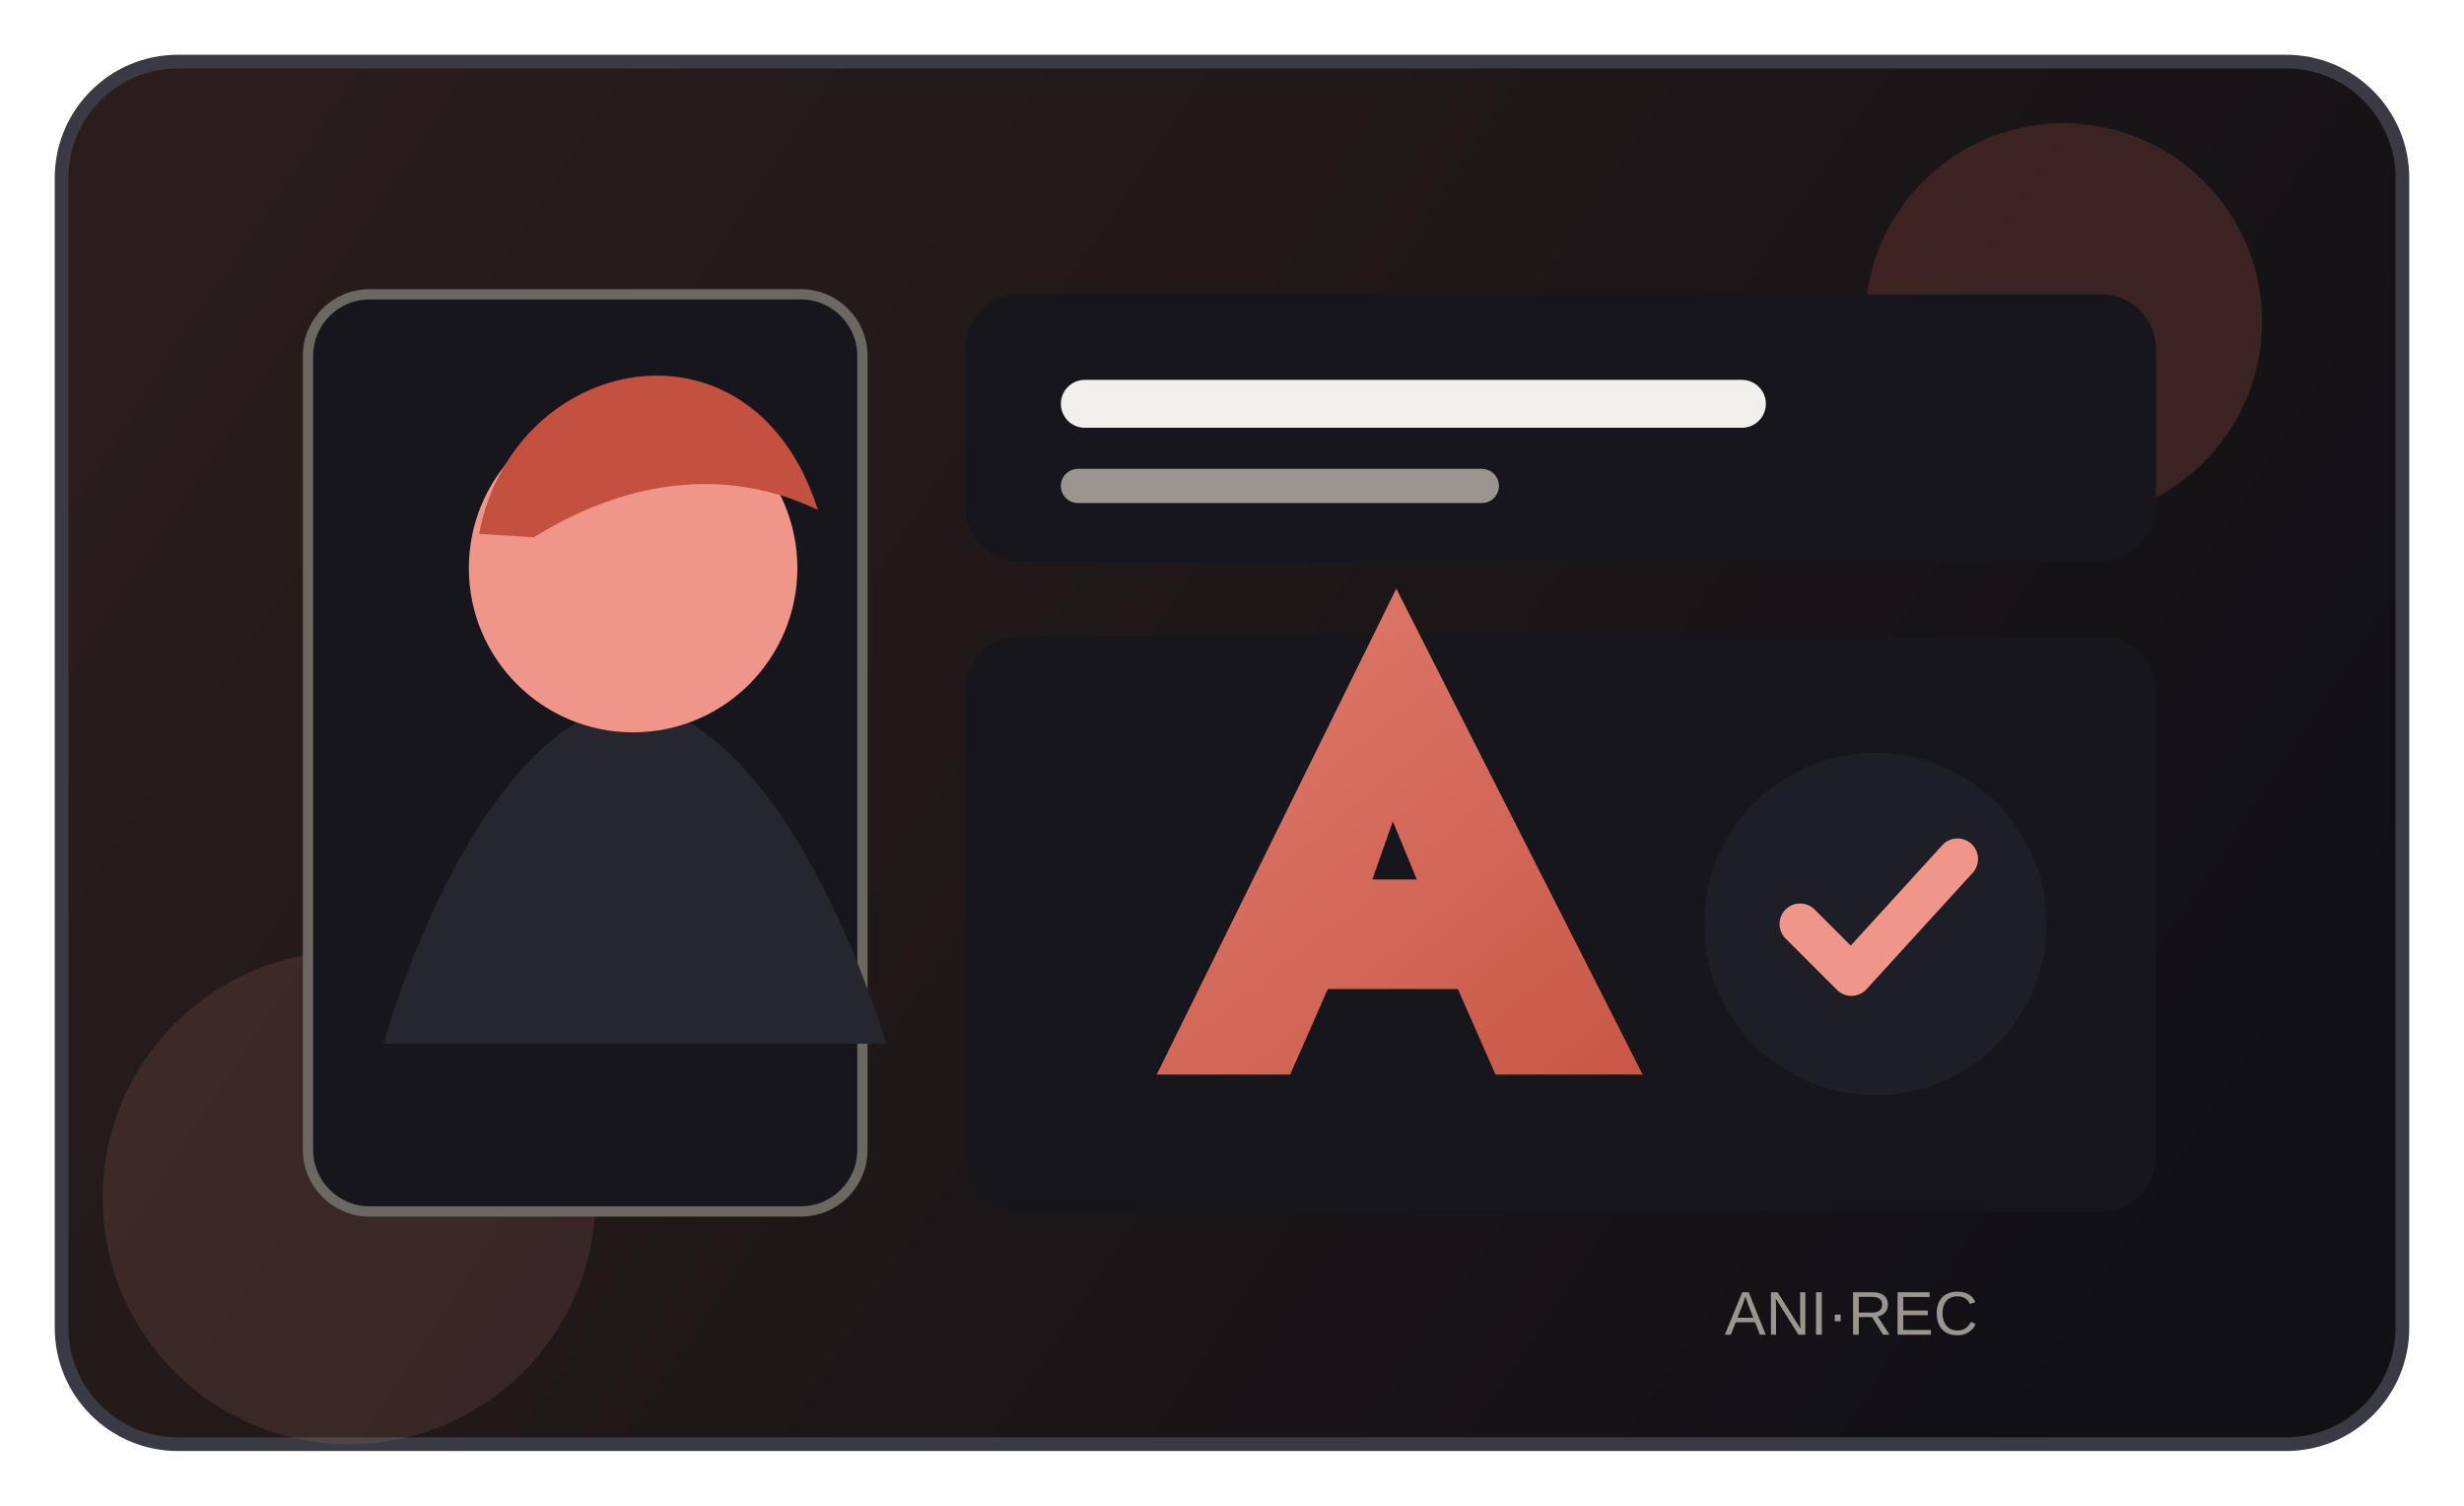
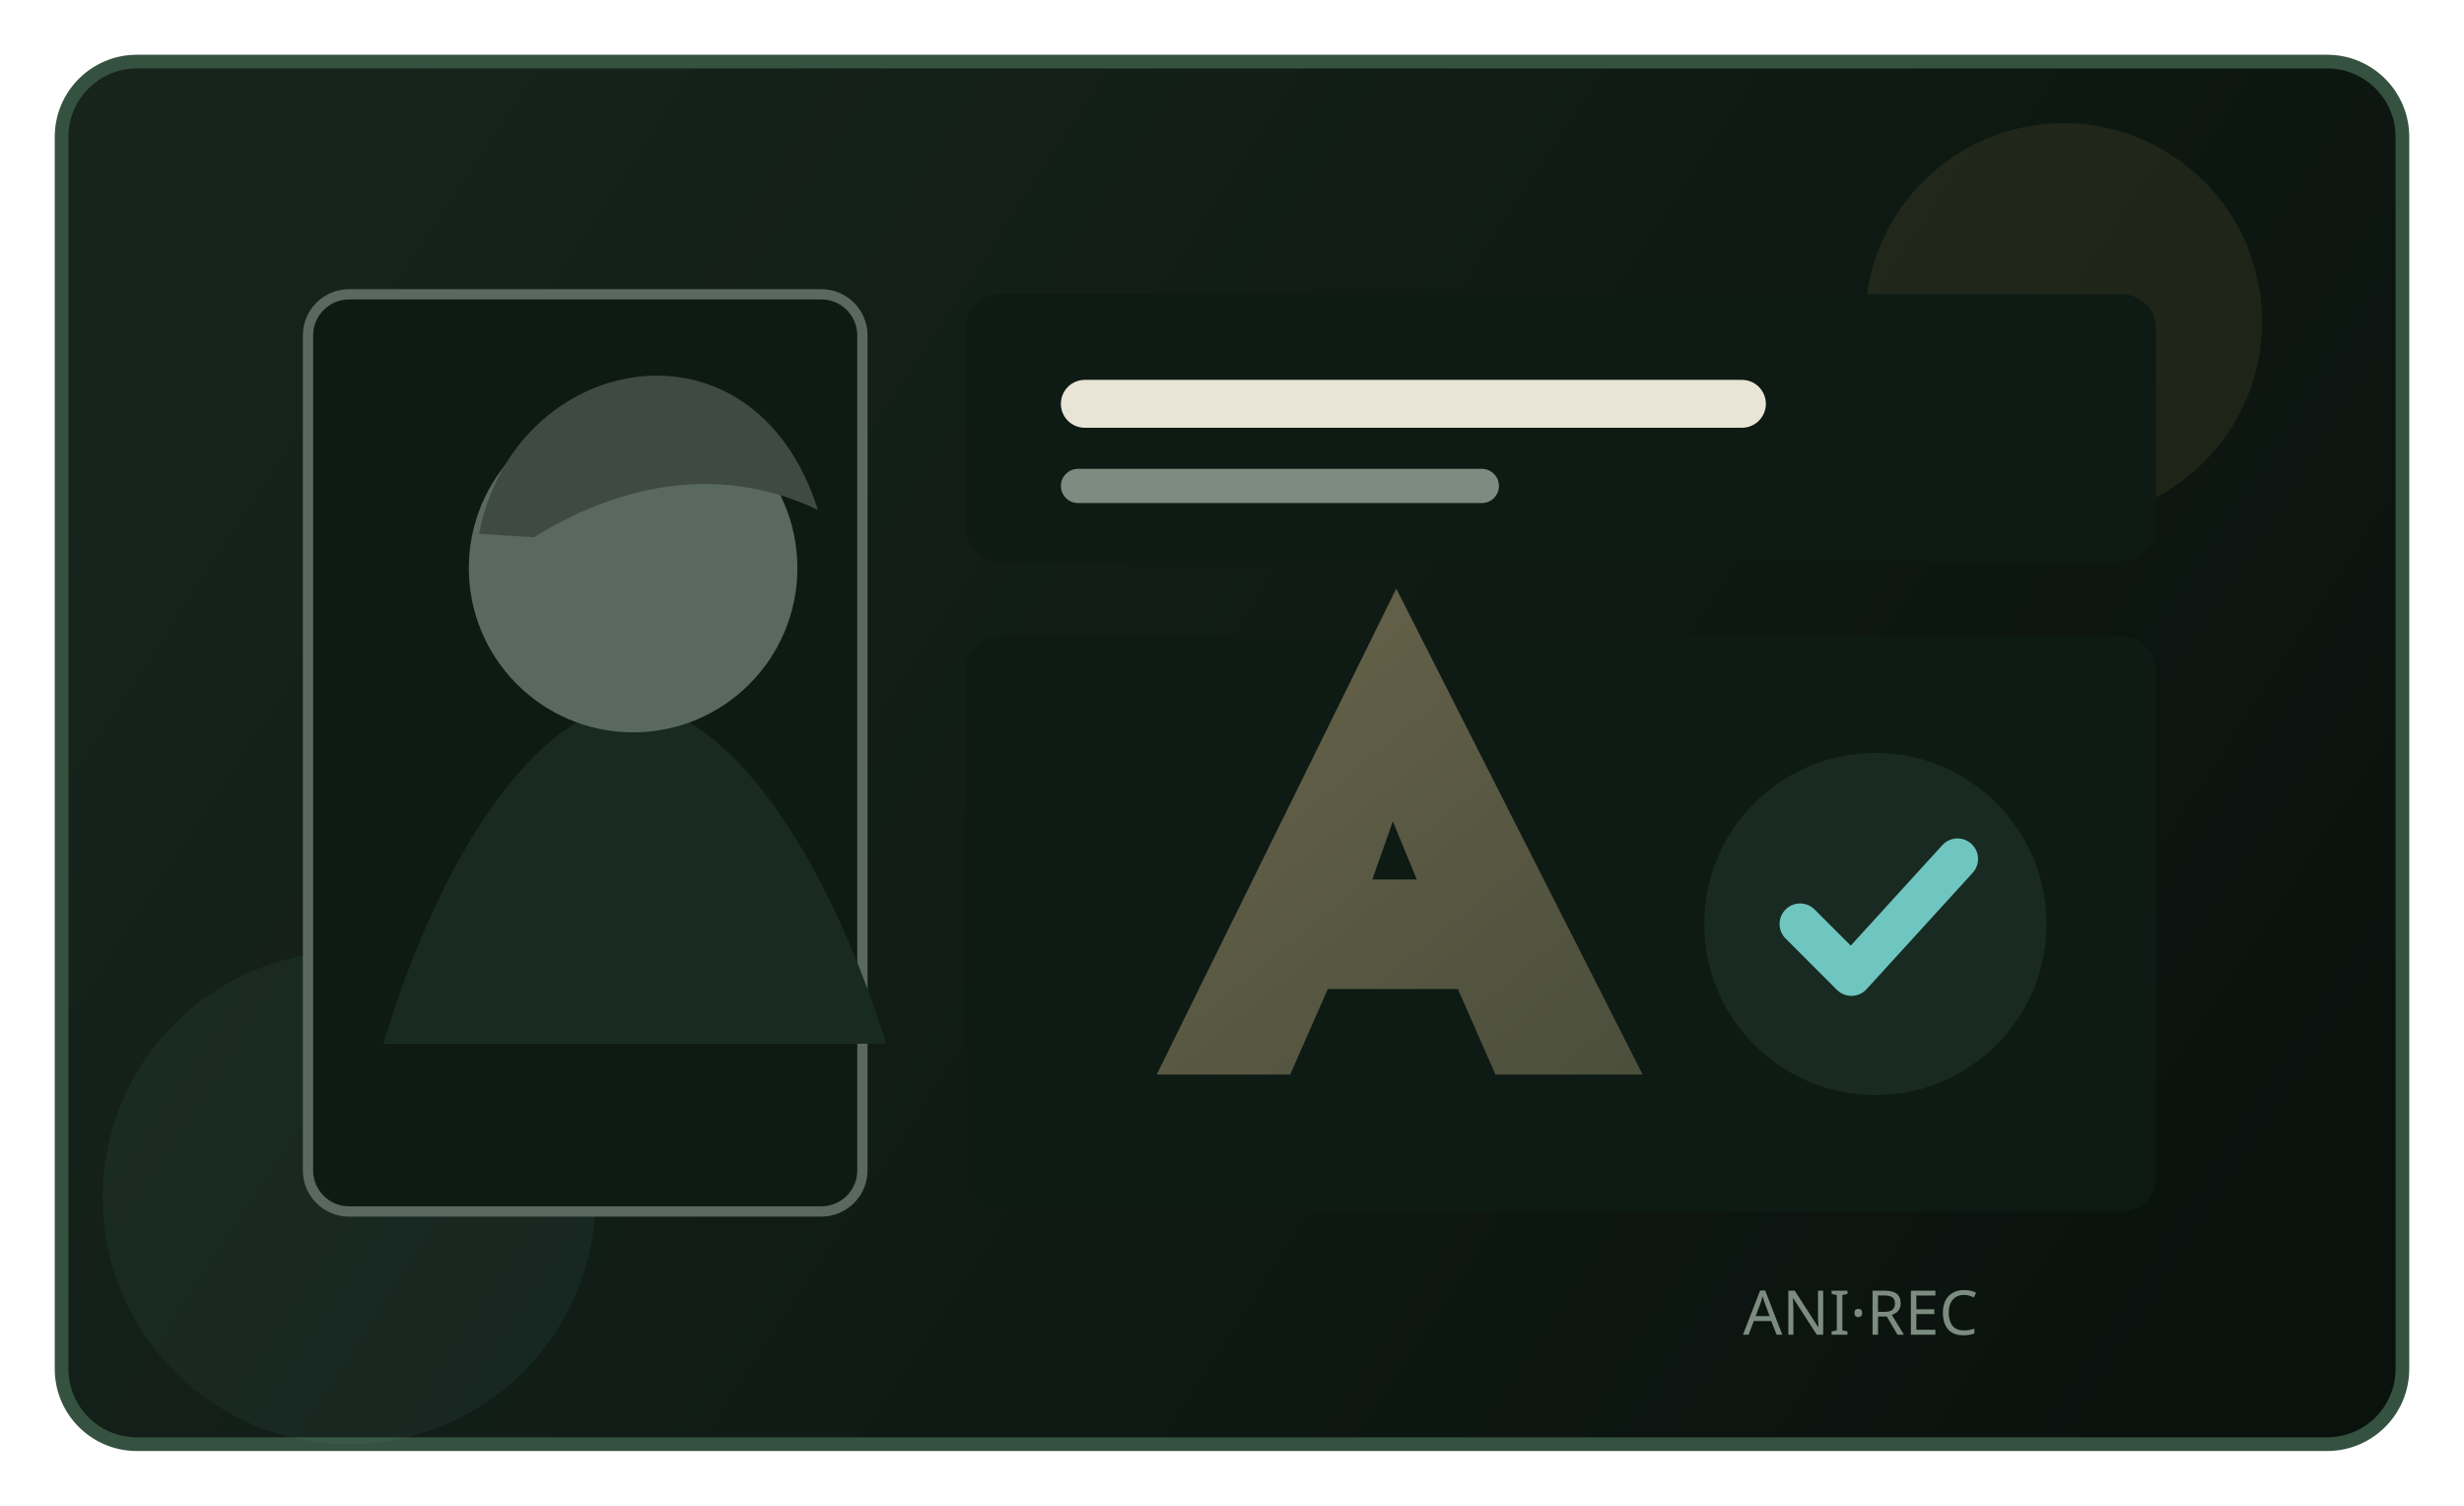
<svg xmlns="http://www.w3.org/2000/svg" width="720" height="440" viewBox="0 0 720 440">
  <defs>
    <linearGradient id="panel" x1="80" y1="36" x2="640" y2="404" gradientUnits="userSpaceOnUse">
-       <stop stop-color="#2A1D1B" />
-       <stop offset="1" stop-color="#101015" />
+       <stop stop-color="#16241C" />
+       <stop offset="1" stop-color="#0A120E" />
    </linearGradient>
    <linearGradient id="accent" x1="250" y1="80" x2="480" y2="360" gradientUnits="userSpaceOnUse">
-       <stop stop-color="#F0958A" />
-       <stop offset="1" stop-color="#C4503F" />
+       <stop stop-color="#7E7154" />
+       <stop offset="1" stop-color="#454B39" />
    </linearGradient>
  </defs>
-   <rect x="18" y="18" width="684" height="404" rx="34" fill="url(#panel)" stroke="#3A3A44" stroke-width="4" />
-   <circle cx="603" cy="94" r="58" fill="#E0685A" opacity=".18" />
-   <circle cx="102" cy="350" r="72" fill="#F0958A" opacity=".12" />
-   <rect x="90" y="86" width="162" height="268" rx="18" fill="#16161C" stroke="#6B6862" stroke-width="3" />
-   <path d="M112 305c19-63 49-99 73-99s54 36 74 99" fill="#26262E" />
-   <circle cx="185" cy="166" r="48" fill="#F0958A" />
-   <path d="M140 156c10-53 80-67 99-7-25-12-54-10-83 8l-16-1z" fill="#C4503F" />
-   <rect x="282" y="86" width="348" height="78" rx="16" fill="#16161C" />
-   <rect x="310" y="111" width="206" height="14" rx="7" fill="#F2F0ED" />
-   <rect x="310" y="137" width="128" height="10" rx="5" fill="#9A968F" />
-   <rect x="282" y="186" width="348" height="168" rx="16" fill="#16161C" />
+   <rect x="18" y="18" width="684" height="404" rx="22" fill="url(#panel)" stroke="#35513F" stroke-width="4" />
+   <circle cx="603" cy="94" r="58" fill="#C6A15B" opacity=".10" />
+   <circle cx="102" cy="350" r="72" fill="#6FC6C0" opacity=".06" />
+   <rect x="90" y="86" width="162" height="268" rx="12" fill="#0E1A14" stroke="#5A6960" stroke-width="3" />
+   <path d="M112 305c19-63 49-99 73-99s54 36 74 99" fill="#182A21" />
+   <circle cx="185" cy="166" r="48" fill="#5A6960" />
+   <path d="M140 156c10-53 80-67 99-7-25-12-54-10-83 8l-16-1z" fill="#3E4A42" />
+   <rect x="282" y="86" width="348" height="78" rx="10" fill="#0E1A14" />
+   <rect x="310" y="111" width="206" height="14" rx="7" fill="#E9E5D6" />
+   <rect x="310" y="137" width="128" height="10" rx="5" fill="#7C8C80" />
+   <rect x="282" y="186" width="348" height="168" rx="10" fill="#0E1A14" />
  <path d="M338 314l70-142 72 142h-43l-11-25h-38l-11 25h-39zm63-57h13l-7-17-6 17z" fill="url(#accent)" />
-   <circle cx="548" cy="270" r="50" fill="#1E1E26" />
-   <path d="M526 270l15 15 31-34" fill="none" stroke="#F0958A" stroke-width="12" stroke-linecap="round" stroke-linejoin="round" />
-   <text x="578" y="390" fill="#9A968F" font-family="Arial, sans-serif" font-size="18" text-anchor="end">ANI·REC</text>
+   <circle cx="548" cy="270" r="50" fill="#182A21" />
+   <path d="M526 270l15 15 31-34" fill="none" stroke="#6FC6C0" stroke-width="12" stroke-linecap="round" stroke-linejoin="round" />
+   <text x="578" y="390" fill="#7C8C80" font-family="Bahnschrift, 'Segoe UI', sans-serif" font-size="18" text-anchor="end">ANI·REC</text>
</svg>
